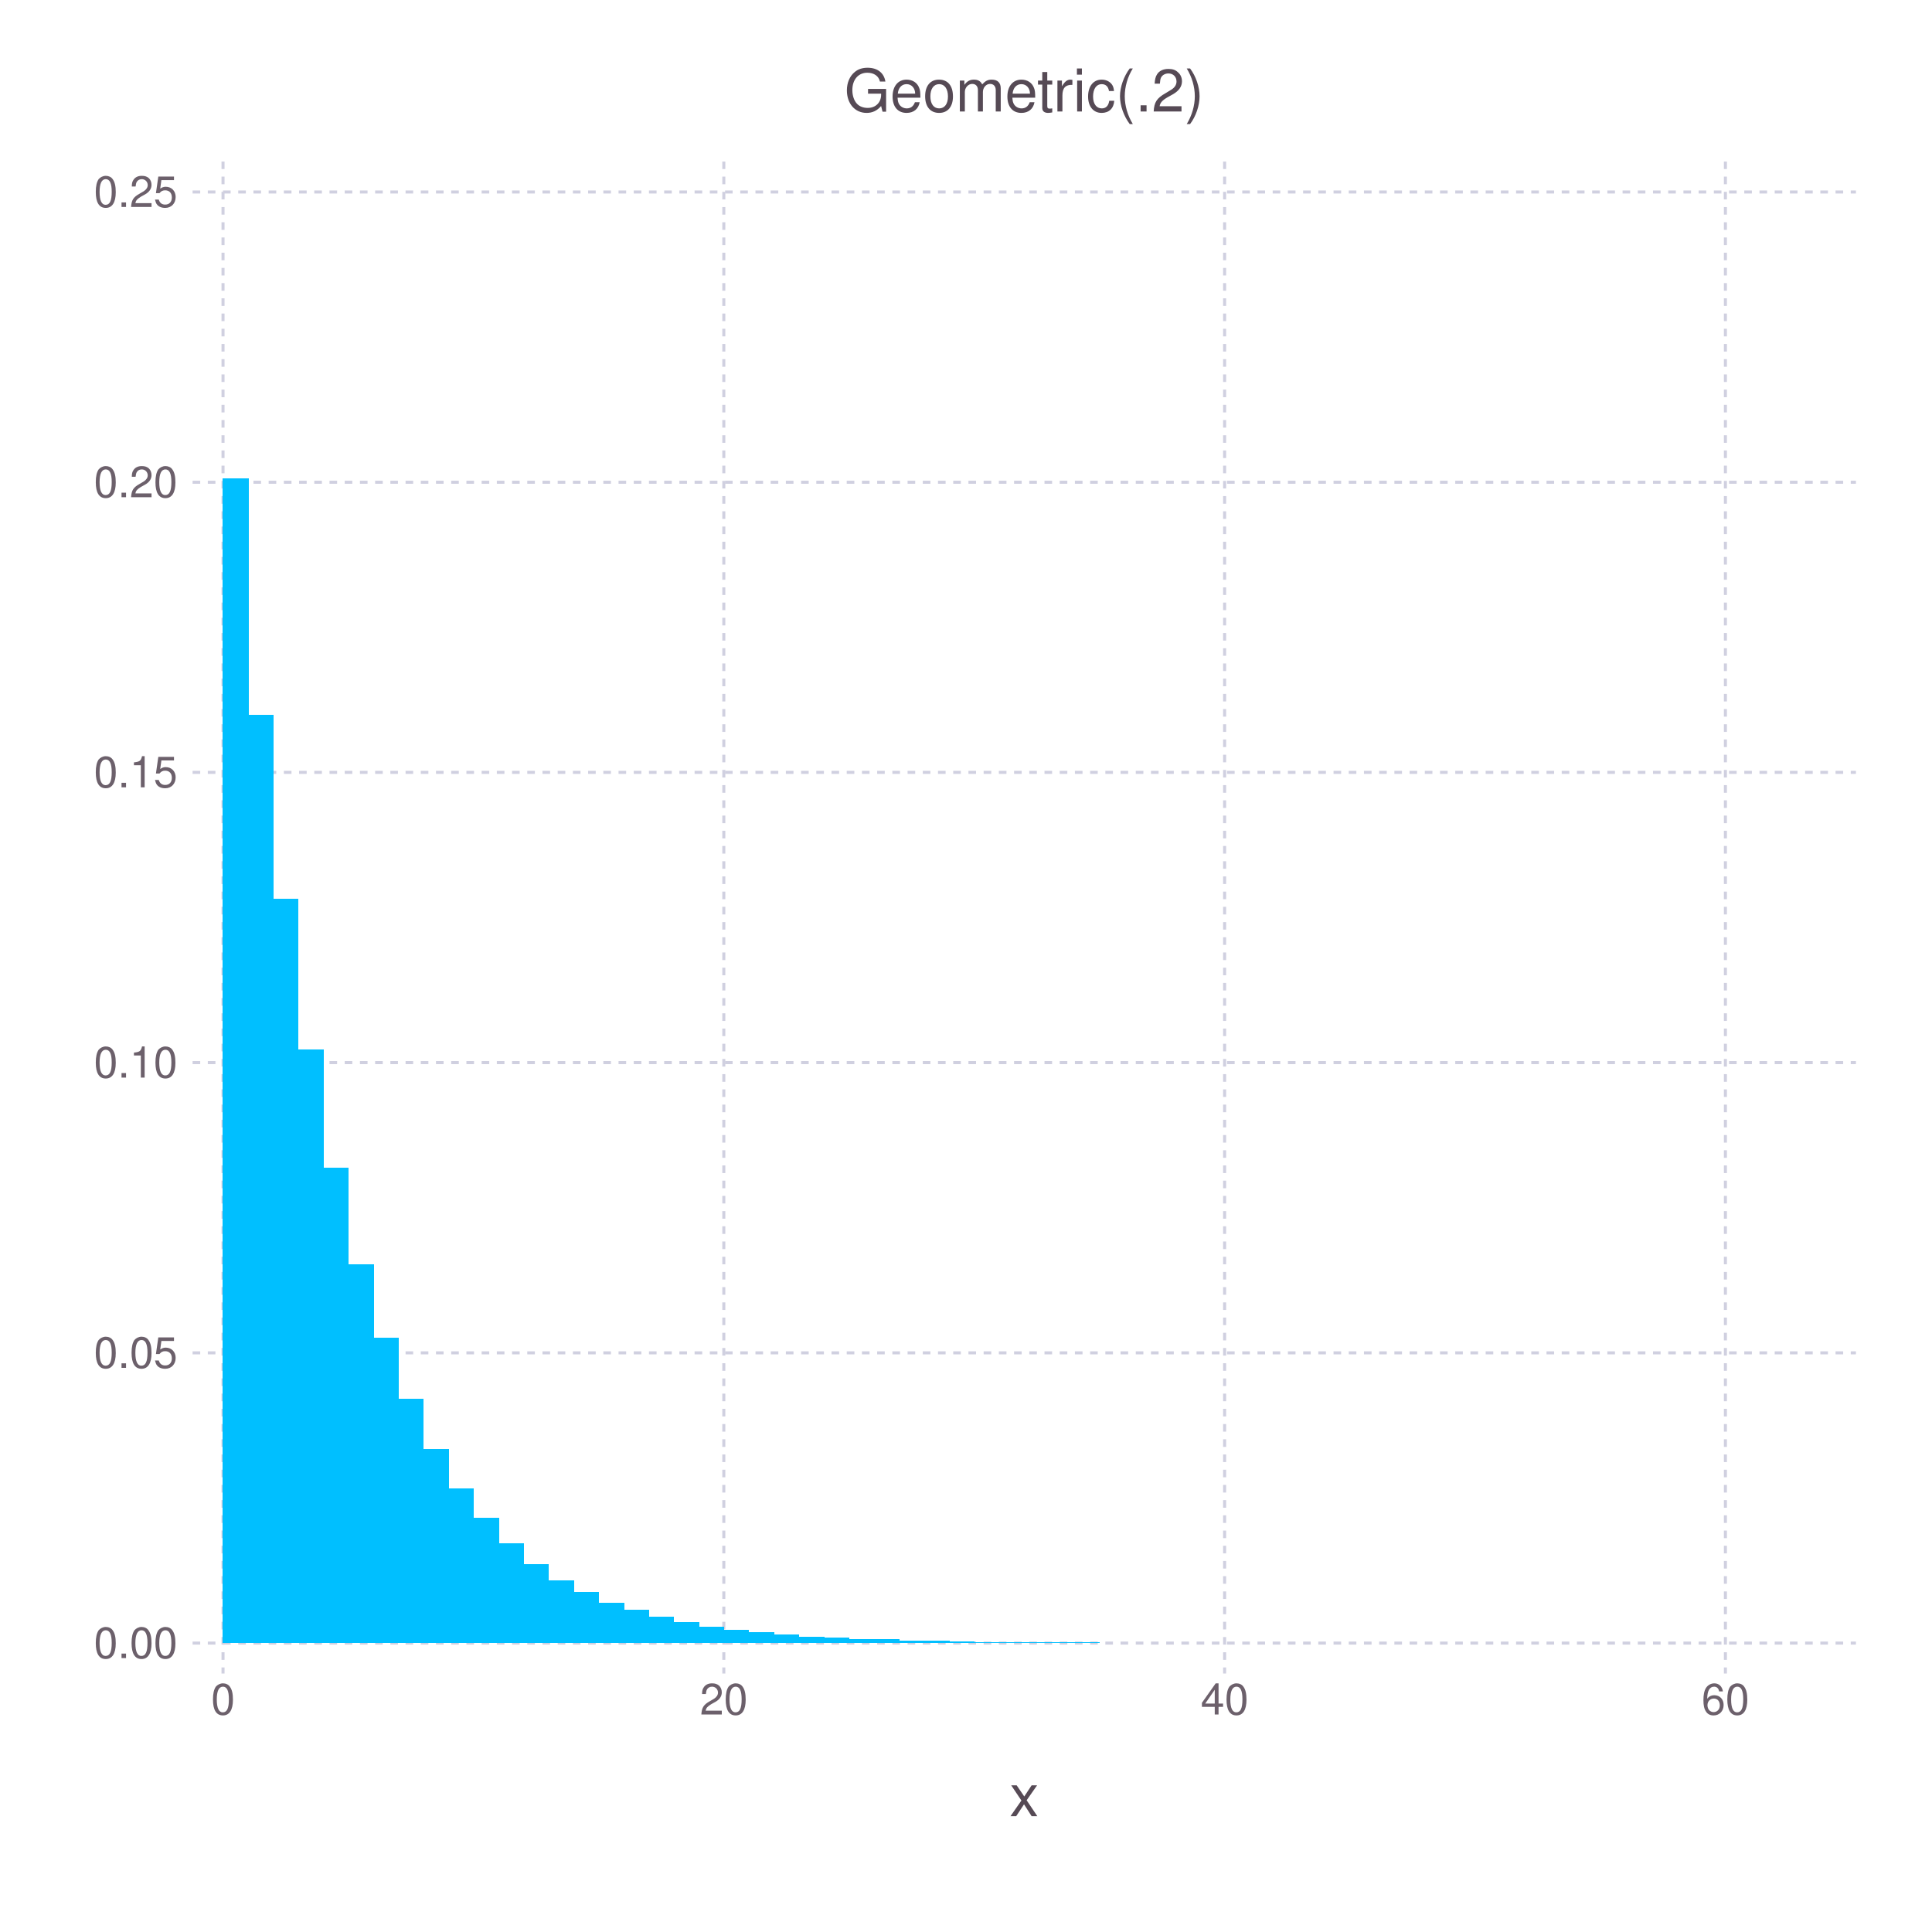
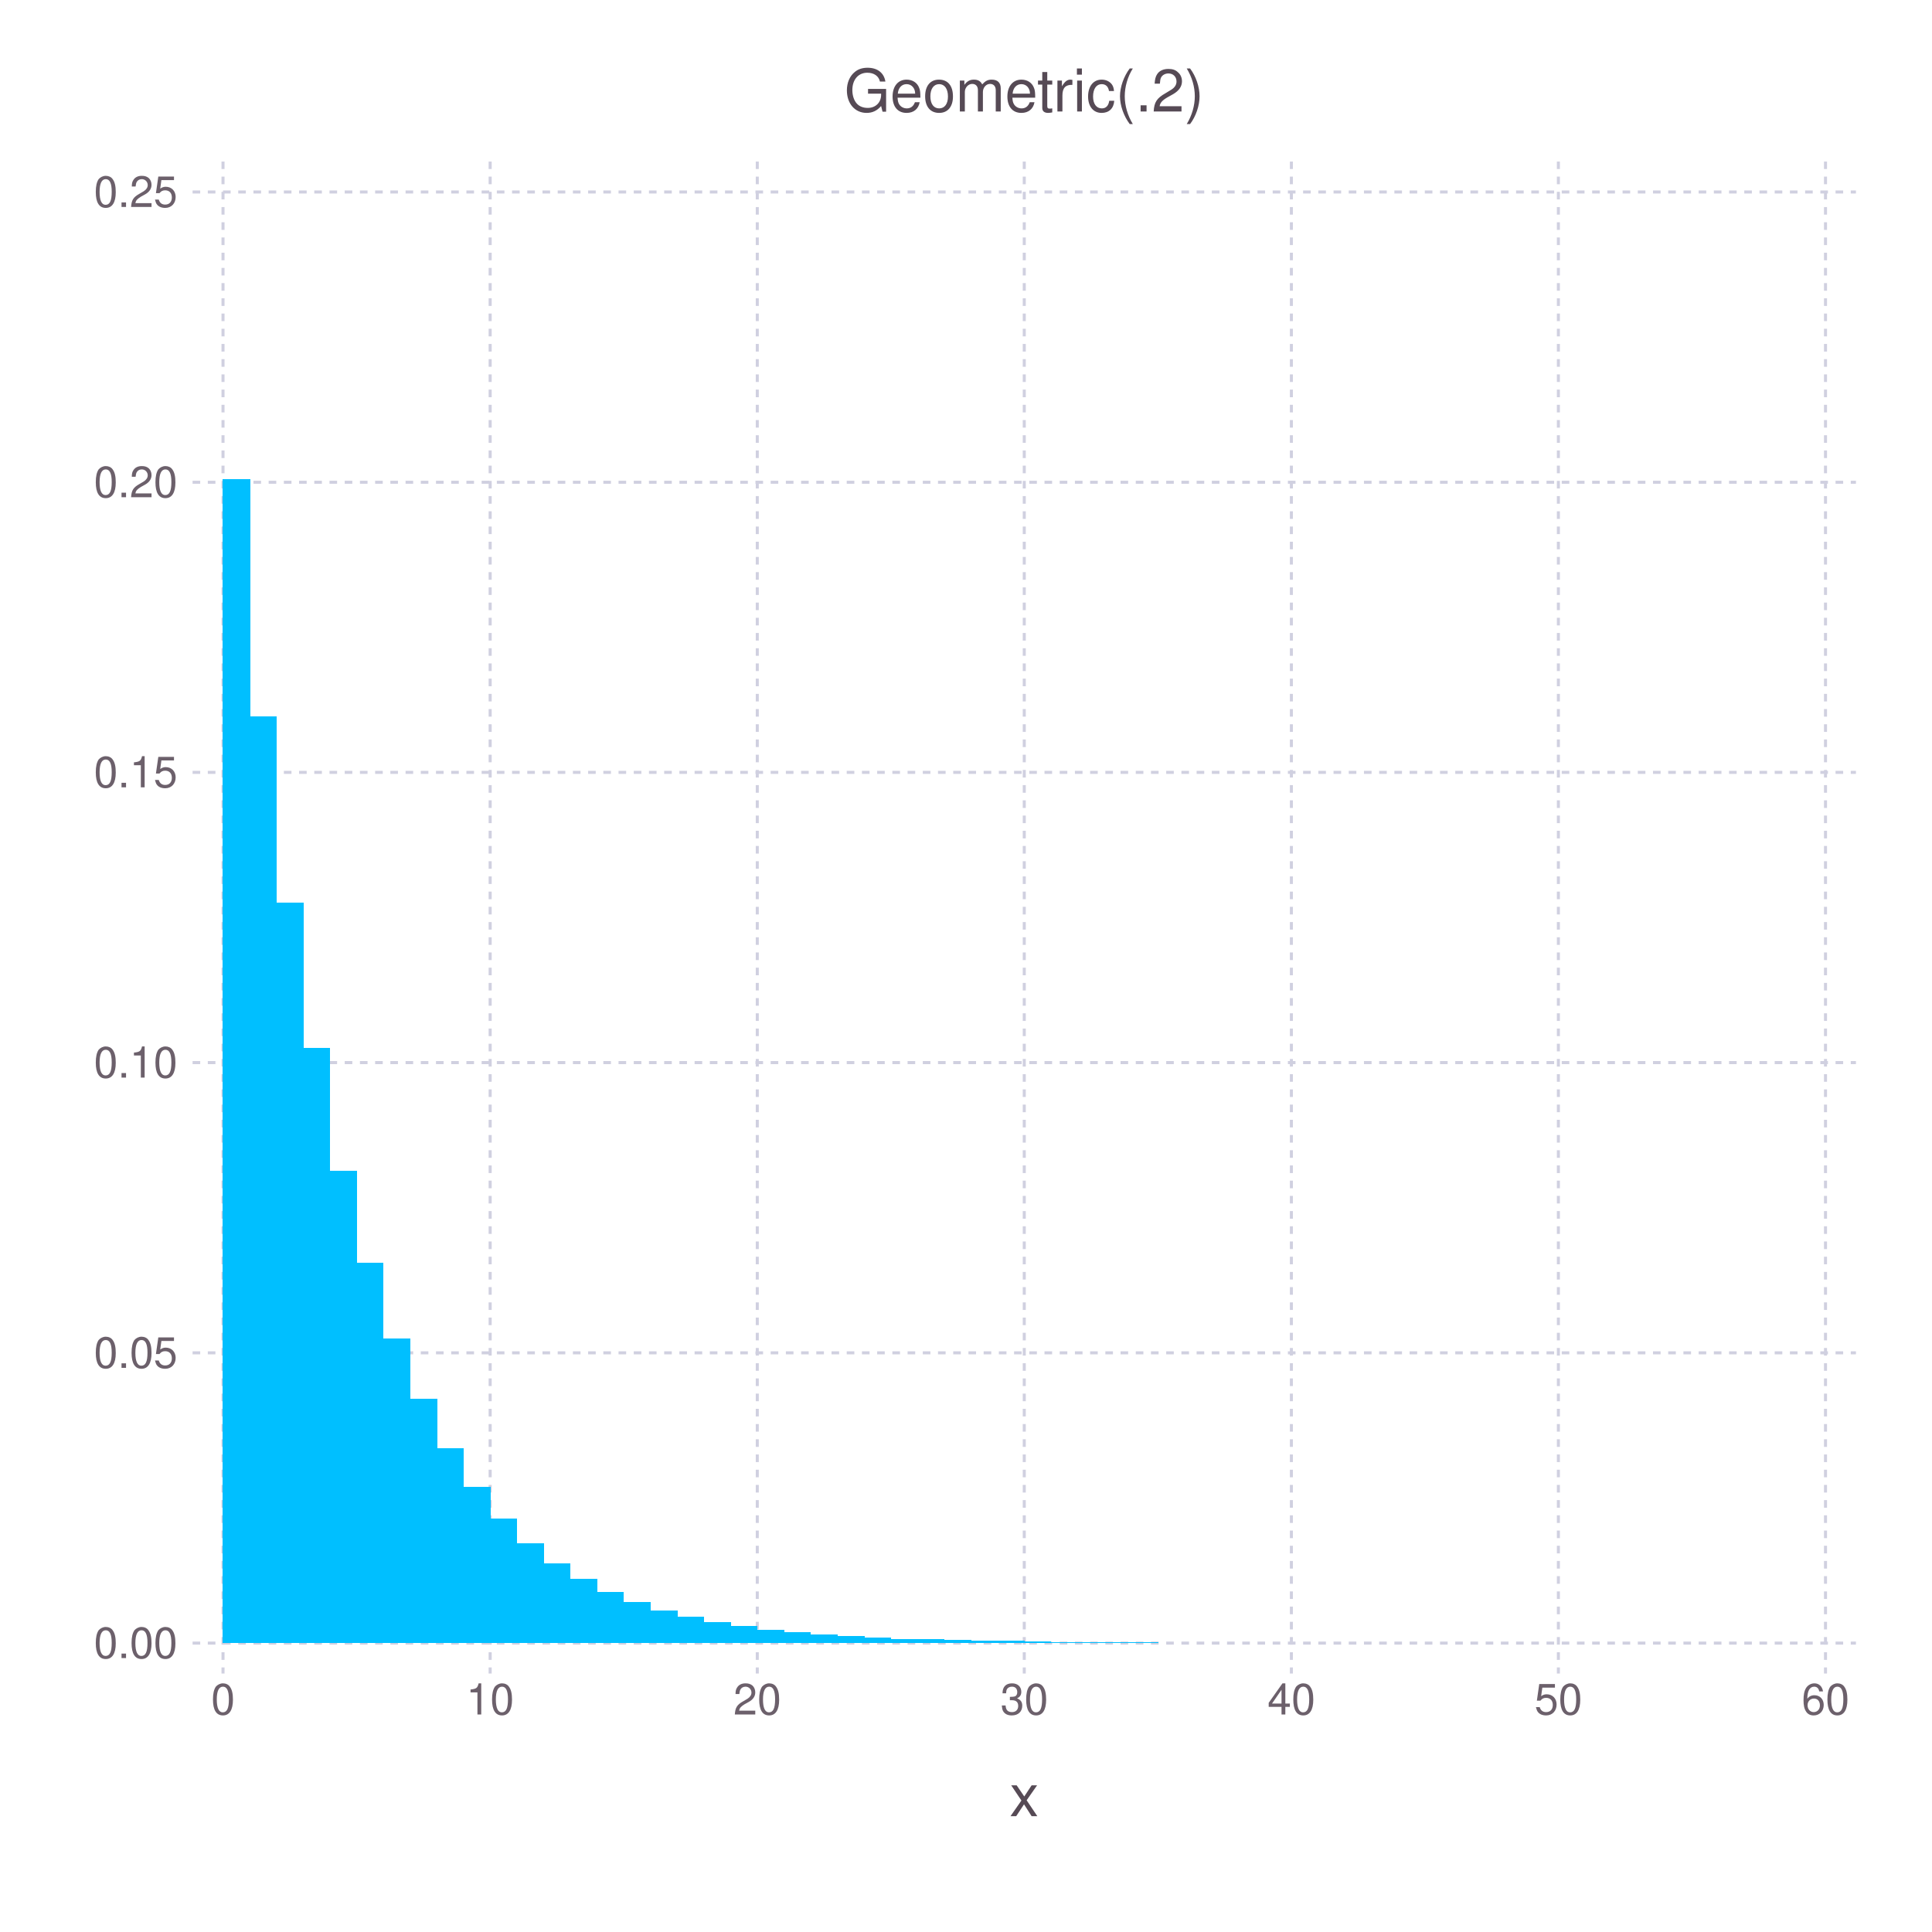
<svg xmlns="http://www.w3.org/2000/svg" version="1.2" width="127mm" height="127mm" viewBox="0 0 127 127" stroke="none" fill="#000000" stroke-width="0.3" font-size="3.88">
  <defs>
    <marker id="arrow" markerWidth="15" markerHeight="7" refX="5" refY="3.5" orient="auto" markerUnits="strokeWidth">
      <path d="M0,0 L15,3.5 L0,7 z" stroke="context-stroke" fill="context-stroke" />
    </marker>
  </defs>
-   <g class="plotroot xscalable yscalable" id="img-60184f4d-1">
-     <g font-size="3.88" font-family="'PT Sans','Helvetica Neue','Helvetica',sans-serif" fill="#564A55" stroke="#000000" stroke-opacity="0.000" id="img-60184f4d-2">
+   <g class="plotroot xscalable yscalable" id="img-efc0e061-1">
+     <g font-size="3.88" font-family="'PT Sans','Helvetica Neue','Helvetica',sans-serif" fill="#564A55" stroke="#000000" stroke-opacity="0.000" id="img-efc0e061-2">
      <g transform="translate(67.33,117.06)">
        <g class="primitive">
          <text text-anchor="middle" dy="0.6em">x</text>
        </g>
      </g>
    </g>
-     <g class="guide xlabels" font-size="2.82" font-family="'PT Sans Caption','Helvetica Neue','Helvetica',sans-serif" fill="#6C606B" id="img-60184f4d-3">
+     <g class="guide xlabels" font-size="2.82" font-family="'PT Sans Caption','Helvetica Neue','Helvetica',sans-serif" fill="#6C606B" id="img-efc0e061-3">
      <g transform="translate(14.66,111.01)">
        <g class="primitive">
          <text text-anchor="middle" dy="0.6em">0</text>
        </g>
      </g>
-       <g transform="translate(47.58,111.01)">
+       <g transform="translate(32.22,111.01)">
+         <g class="primitive">
+           <text text-anchor="middle" dy="0.6em">10</text>
+         </g>
+       </g>
+       <g transform="translate(49.78,111.01)">
        <g class="primitive">
          <text text-anchor="middle" dy="0.6em">20</text>
        </g>
      </g>
-       <g transform="translate(80.5,111.01)">
+       <g transform="translate(67.33,111.01)">
+         <g class="primitive">
+           <text text-anchor="middle" dy="0.6em">30</text>
+         </g>
+       </g>
+       <g transform="translate(84.89,111.01)">
        <g class="primitive">
          <text text-anchor="middle" dy="0.6em">40</text>
        </g>
      </g>
-       <g transform="translate(113.42,111.01)">
+       <g transform="translate(102.44,111.01)">
+         <g class="primitive">
+           <text text-anchor="middle" dy="0.6em">50</text>
+         </g>
+       </g>
+       <g transform="translate(120,111.01)">
        <g class="primitive">
          <text text-anchor="middle" dy="0.6em">60</text>
        </g>
      </g>
    </g>
-     <g clip-path="url(#img-60184f4d-4)">
-       <g id="img-60184f4d-5">
-         <g pointer-events="visible" stroke-width="0.3" fill="#000000" fill-opacity="0.000" stroke="#000000" stroke-opacity="0.000" class="guide background" id="img-60184f4d-6">
-           <g transform="translate(67.33,60.31)" id="img-60184f4d-7">
+     <g clip-path="url(#img-efc0e061-4)">
+       <g id="img-efc0e061-5">
+         <g pointer-events="visible" stroke-width="0.3" fill="#000000" fill-opacity="0.000" stroke="#000000" stroke-opacity="0.000" class="guide background" id="img-efc0e061-6">
+           <g transform="translate(67.33,60.31)" id="img-efc0e061-7">
            <path d="M-54.67,-49.7 L54.67,-49.7 54.67,49.7 -54.67,49.7  z" class="primitive" />
          </g>
        </g>
-         <g class="guide ygridlines xfixed" stroke-dasharray="0.5,0.5" stroke-width="0.2" stroke="#D0D0E0" id="img-60184f4d-8">
-           <g transform="translate(67.33,108.01)" id="img-60184f4d-9">
-             <path fill="none" d="M-54.67,0 L54.67,0 " class="primitive" />
-           </g>
-           <g transform="translate(67.33,88.93)" id="img-60184f4d-10">
-             <path fill="none" d="M-54.67,0 L54.67,0 " class="primitive" />
-           </g>
-           <g transform="translate(67.33,69.85)" id="img-60184f4d-11">
-             <path fill="none" d="M-54.67,0 L54.67,0 " class="primitive" />
-           </g>
-           <g transform="translate(67.33,50.77)" id="img-60184f4d-12">
-             <path fill="none" d="M-54.67,0 L54.67,0 " class="primitive" />
-           </g>
-           <g transform="translate(67.33,31.7)" id="img-60184f4d-13">
-             <path fill="none" d="M-54.67,0 L54.67,0 " class="primitive" />
-           </g>
-           <g transform="translate(67.33,12.62)" id="img-60184f4d-14">
-             <path fill="none" d="M-54.67,0 L54.67,0 " class="primitive" />
-           </g>
-         </g>
-         <g class="guide xgridlines yfixed" stroke-dasharray="0.5,0.5" stroke-width="0.2" stroke="#D0D0E0" id="img-60184f4d-15">
-           <g transform="translate(14.66,60.31)" id="img-60184f4d-16">
-             <path fill="none" d="M0,-49.7 L0,49.7 " class="primitive" />
-           </g>
-           <g transform="translate(47.58,60.31)" id="img-60184f4d-17">
-             <path fill="none" d="M0,-49.7 L0,49.7 " class="primitive" />
-           </g>
-           <g transform="translate(80.5,60.31)" id="img-60184f4d-18">
-             <path fill="none" d="M0,-49.7 L0,49.7 " class="primitive" />
-           </g>
-           <g transform="translate(113.42,60.31)" id="img-60184f4d-19">
-             <path fill="none" d="M0,-49.7 L0,49.7 " class="primitive" />
-           </g>
-         </g>
-         <g class="plotpanel" id="img-60184f4d-20">
-           <g shape-rendering="crispEdges" stroke-width="0.3" id="img-60184f4d-21">
-             <g class="geometry" fill-opacity="1" stroke="#000000" stroke-opacity="0.000" fill="#00BFFF" id="img-60184f4d-22">
-               <g transform="translate(15.49,69.74)" id="img-60184f4d-23">
-                 <path d="M-0.85,-38.27 L0.85,-38.27 0.85,38.27 -0.85,38.27  z" class="primitive" />
-               </g>
-               <g transform="translate(17.13,77.51)" id="img-60184f4d-24">
-                 <path d="M-0.85,-30.5 L0.85,-30.5 0.85,30.5 -0.85,30.5  z" class="primitive" />
-               </g>
-               <g transform="translate(18.78,83.55)" id="img-60184f4d-25">
-                 <path d="M-0.85,-24.46 L0.85,-24.46 0.85,24.46 -0.85,24.46  z" class="primitive" />
-               </g>
-               <g transform="translate(20.42,88.5)" id="img-60184f4d-26">
-                 <path d="M-0.85,-19.51 L0.85,-19.51 0.85,19.51 -0.85,19.51  z" class="primitive" />
-               </g>
-               <g transform="translate(22.07,92.39)" id="img-60184f4d-27">
-                 <path d="M-0.85,-15.62 L0.85,-15.62 0.85,15.62 -0.85,15.62  z" class="primitive" />
-               </g>
-               <g transform="translate(23.72,95.57)" id="img-60184f4d-28">
-                 <path d="M-0.85,-12.44 L0.85,-12.44 0.85,12.44 -0.85,12.44  z" class="primitive" />
-               </g>
-               <g transform="translate(25.36,97.98)" id="img-60184f4d-29">
-                 <path d="M-0.85,-10.03 L0.85,-10.03 0.85,10.03 -0.85,10.03  z" class="primitive" />
-               </g>
-               <g transform="translate(27.01,99.97)" id="img-60184f4d-30">
-                 <path d="M-0.85,-8.04 L0.85,-8.04 0.85,8.04 -0.85,8.04  z" class="primitive" />
-               </g>
-               <g transform="translate(28.65,101.62)" id="img-60184f4d-31">
-                 <path d="M-0.85,-6.39 L0.85,-6.39 0.85,6.39 -0.85,6.39  z" class="primitive" />
-               </g>
-               <g transform="translate(30.3,102.92)" id="img-60184f4d-32">
-                 <path d="M-0.85,-5.09 L0.85,-5.09 0.85,5.09 -0.85,5.09  z" class="primitive" />
-               </g>
-               <g transform="translate(31.95,103.89)" id="img-60184f4d-33">
-                 <path d="M-0.85,-4.13 L0.85,-4.13 0.85,4.13 -0.85,4.13  z" class="primitive" />
-               </g>
-               <g transform="translate(33.59,104.74)" id="img-60184f4d-34">
-                 <path d="M-0.85,-3.27 L0.85,-3.27 0.85,3.27 -0.85,3.27  z" class="primitive" />
-               </g>
-               <g transform="translate(35.24,105.41)" id="img-60184f4d-35">
-                 <path d="M-0.85,-2.6 L0.85,-2.6 0.85,2.6 -0.85,2.6  z" class="primitive" />
-               </g>
-               <g transform="translate(36.88,105.95)" id="img-60184f4d-36">
-                 <path d="M-0.85,-2.06 L0.85,-2.06 0.85,2.06 -0.85,2.06  z" class="primitive" />
-               </g>
-               <g transform="translate(38.53,106.34)" id="img-60184f4d-37">
-                 <path d="M-0.85,-1.67 L0.85,-1.67 0.85,1.67 -0.85,1.67  z" class="primitive" />
-               </g>
-               <g transform="translate(40.18,106.69)" id="img-60184f4d-38">
-                 <path d="M-0.85,-1.32 L0.85,-1.32 0.85,1.32 -0.85,1.32  z" class="primitive" />
-               </g>
-               <g transform="translate(41.82,106.92)" id="img-60184f4d-39">
-                 <path d="M-0.85,-1.09 L0.85,-1.09 0.85,1.09 -0.85,1.09  z" class="primitive" />
-               </g>
-               <g transform="translate(43.47,107.14)" id="img-60184f4d-40">
-                 <path d="M-0.85,-0.87 L0.85,-0.87 0.85,0.87 -0.85,0.87  z" class="primitive" />
-               </g>
-               <g transform="translate(45.11,107.33)" id="img-60184f4d-41">
-                 <path d="M-0.85,-0.68 L0.85,-0.68 0.85,0.68 -0.85,0.68  z" class="primitive" />
-               </g>
-               <g transform="translate(46.76,107.46)" id="img-60184f4d-42">
-                 <path d="M-0.85,-0.55 L0.85,-0.55 0.85,0.55 -0.85,0.55  z" class="primitive" />
-               </g>
-               <g transform="translate(48.4,107.57)" id="img-60184f4d-43">
-                 <path d="M-0.85,-0.44 L0.85,-0.44 0.85,0.44 -0.85,0.44  z" class="primitive" />
-               </g>
-               <g transform="translate(50.05,107.66)" id="img-60184f4d-44">
-                 <path d="M-0.85,-0.35 L0.85,-0.35 0.85,0.35 -0.85,0.35  z" class="primitive" />
-               </g>
-               <g transform="translate(51.7,107.72)" id="img-60184f4d-45">
-                 <path d="M-0.85,-0.29 L0.85,-0.29 0.85,0.29 -0.85,0.29  z" class="primitive" />
-               </g>
-               <g transform="translate(53.34,107.79)" id="img-60184f4d-46">
-                 <path d="M-0.85,-0.22 L0.85,-0.22 0.85,0.22 -0.85,0.22  z" class="primitive" />
-               </g>
-               <g transform="translate(54.99,107.84)" id="img-60184f4d-47">
-                 <path d="M-0.85,-0.17 L0.85,-0.17 0.85,0.17 -0.85,0.17  z" class="primitive" />
-               </g>
-               <g transform="translate(56.63,107.87)" id="img-60184f4d-48">
-                 <path d="M-0.85,-0.14 L0.85,-0.14 0.85,0.14 -0.85,0.14  z" class="primitive" />
-               </g>
-               <g transform="translate(58.28,107.89)" id="img-60184f4d-49">
-                 <path d="M-0.85,-0.12 L0.85,-0.12 0.85,0.12 -0.85,0.12  z" class="primitive" />
-               </g>
-               <g transform="translate(59.93,107.93)" id="img-60184f4d-50">
-                 <path d="M-0.85,-0.08 L0.85,-0.08 0.85,0.08 -0.85,0.08  z" class="primitive" />
-               </g>
-               <g transform="translate(61.57,107.94)" id="img-60184f4d-51">
-                 <path d="M-0.85,-0.07 L0.85,-0.07 0.85,0.07 -0.85,0.07  z" class="primitive" />
-               </g>
-               <g transform="translate(63.22,107.95)" id="img-60184f4d-52">
-                 <path d="M-0.85,-0.06 L0.85,-0.06 0.85,0.06 -0.85,0.06  z" class="primitive" />
-               </g>
-               <g transform="translate(64.86,107.97)" id="img-60184f4d-53">
-                 <path d="M-0.85,-0.04 L0.85,-0.04 0.85,0.04 -0.85,0.04  z" class="primitive" />
-               </g>
-               <g transform="translate(66.51,107.97)" id="img-60184f4d-54">
-                 <path d="M-0.85,-0.04 L0.85,-0.04 0.85,0.04 -0.85,0.04  z" class="primitive" />
-               </g>
-               <g transform="translate(68.15,107.98)" id="img-60184f4d-55">
-                 <path d="M-0.85,-0.03 L0.85,-0.03 0.85,0.03 -0.85,0.03  z" class="primitive" />
-               </g>
-               <g transform="translate(69.8,107.99)" id="img-60184f4d-56">
-                 <path d="M-0.85,-0.02 L0.85,-0.02 0.85,0.02 -0.85,0.02  z" class="primitive" />
-               </g>
-               <g transform="translate(71.45,107.99)" id="img-60184f4d-57">
-                 <path d="M-0.85,-0.02 L0.85,-0.02 0.85,0.02 -0.85,0.02  z" class="primitive" />
-               </g>
-               <g transform="translate(73.09,108)" id="img-60184f4d-58">
-                 <path d="M-0.85,-0.01 L0.85,-0.01 0.85,0.01 -0.85,0.01  z" class="primitive" />
-               </g>
-               <g transform="translate(74.74,108)" id="img-60184f4d-59">
-                 <path d="M-0.85,-0.01 L0.85,-0.01 0.85,0.01 -0.85,0.01  z" class="primitive" />
-               </g>
-               <g transform="translate(76.38,108)" id="img-60184f4d-60">
-                 <path d="M-0.85,-0.01 L0.85,-0.01 0.85,0.01 -0.85,0.01  z" class="primitive" />
-               </g>
-               <g transform="translate(78.03,108)" id="img-60184f4d-61">
-                 <path d="M-0.85,-0.01 L0.85,-0.01 0.85,0.01 -0.85,0.01  z" class="primitive" />
-               </g>
-               <g transform="translate(79.68,108)" id="img-60184f4d-62">
-                 <path d="M-0.85,-0.01 L0.85,-0.01 0.85,0.01 -0.85,0.01  z" class="primitive" />
-               </g>
-               <g transform="translate(81.32,108)" id="img-60184f4d-63">
-                 <path d="M-0.85,-0.01 L0.85,-0.01 0.85,0.01 -0.85,0.01  z" class="primitive" />
-               </g>
-               <g transform="translate(82.97,108.01)" id="img-60184f4d-64">
-                 <path d="M-0.85,-0 L0.85,-0 0.85,0 -0.85,0  z" class="primitive" />
-               </g>
-               <g transform="translate(84.61,108.01)" id="img-60184f4d-65">
-                 <path d="M-0.85,-0 L0.85,-0 0.85,0 -0.85,0  z" class="primitive" />
-               </g>
-               <g transform="translate(86.26,108.01)" id="img-60184f4d-66">
-                 <path d="M-0.85,-0 L0.85,-0 0.85,0 -0.85,0  z" class="primitive" />
-               </g>
-               <g transform="translate(87.91,108.01)" id="img-60184f4d-67">
-                 <path d="M-0.85,-0 L0.85,-0 0.85,0 -0.85,0  z" class="primitive" />
-               </g>
-               <g transform="translate(89.55,108.01)" id="img-60184f4d-68">
-                 <path d="M-0.85,-0 L0.85,-0 0.85,0 -0.85,0  z" class="primitive" />
-               </g>
-               <g transform="translate(91.2,108.01)" id="img-60184f4d-69">
-                 <path d="M-0.85,-0 L0.85,-0 0.85,0 -0.85,0  z" class="primitive" />
-               </g>
-               <g transform="translate(92.84,108.01)" id="img-60184f4d-70">
-                 <path d="M-0.85,-0 L0.85,-0 0.85,0 -0.85,0  z" class="primitive" />
-               </g>
-               <g transform="translate(94.49,108.01)" id="img-60184f4d-71">
-                 <path d="M-0.85,-0 L0.85,-0 0.85,0 -0.85,0  z" class="primitive" />
-               </g>
-               <g transform="translate(96.13,108.02)" id="img-60184f4d-72">
-                 <path d="M-0.85,-0 L0.85,-0 0.85,0 -0.85,0  z" class="primitive" />
-               </g>
-               <g transform="translate(97.78,108.01)" id="img-60184f4d-73">
-                 <path d="M-0.85,-0 L0.85,-0 0.85,0 -0.85,0  z" class="primitive" />
-               </g>
-               <g transform="translate(99.43,108.01)" id="img-60184f4d-74">
-                 <path d="M-0.85,-0 L0.85,-0 0.85,0 -0.85,0  z" class="primitive" />
-               </g>
-               <g transform="translate(101.07,108.01)" id="img-60184f4d-75">
-                 <path d="M-0.85,-0 L0.85,-0 0.85,0 -0.85,0  z" class="primitive" />
-               </g>
-               <g transform="translate(102.72,108.02)" id="img-60184f4d-76">
-                 <path d="M-0.85,-0 L0.85,-0 0.85,0 -0.85,0  z" class="primitive" />
-               </g>
-               <g transform="translate(104.36,108.01)" id="img-60184f4d-77">
-                 <path d="M-0.85,-0 L0.85,-0 0.85,0 -0.85,0  z" class="primitive" />
-               </g>
-               <g transform="translate(106.01,108.02)" id="img-60184f4d-78">
-                 <path d="M-0.85,-0 L0.85,-0 0.85,0 -0.85,0  z" class="primitive" />
-               </g>
-               <g transform="translate(107.66,108.02)" id="img-60184f4d-79">
-                 <path d="M-0.85,-0 L0.85,-0 0.85,0 -0.85,0  z" class="primitive" />
-               </g>
-               <g transform="translate(109.3,108.02)" id="img-60184f4d-80">
-                 <path d="M-0.85,-0 L0.85,-0 0.85,0 -0.85,0  z" class="primitive" />
-               </g>
-               <g transform="translate(110.95,108.02)" id="img-60184f4d-81">
-                 <path d="M-0.85,-0 L0.85,-0 0.85,0 -0.85,0  z" class="primitive" />
-               </g>
-               <g transform="translate(112.59,108.02)" id="img-60184f4d-82">
-                 <path d="M-0.85,-0 L0.85,-0 0.85,0 -0.85,0  z" class="primitive" />
-               </g>
-               <g transform="translate(114.24,108.02)" id="img-60184f4d-83">
-                 <path d="M-0.85,-0 L0.85,-0 0.85,0 -0.85,0  z" class="primitive" />
-               </g>
-               <g transform="translate(115.89,108.02)" id="img-60184f4d-84">
-                 <path d="M-0.85,-0 L0.85,-0 0.85,0 -0.85,0  z" class="primitive" />
-               </g>
-               <g transform="translate(117.53,108.02)" id="img-60184f4d-85">
-                 <path d="M-0.85,-0 L0.85,-0 0.85,0 -0.85,0  z" class="primitive" />
-               </g>
-               <g transform="translate(119.18,108.02)" id="img-60184f4d-86">
-                 <path d="M-0.85,-0 L0.85,-0 0.85,0 -0.85,0  z" class="primitive" />
+         <g class="guide ygridlines xfixed" stroke-dasharray="0.5,0.5" stroke-width="0.2" stroke="#D0D0E0" id="img-efc0e061-8">
+           <g transform="translate(67.33,108.01)" id="img-efc0e061-9">
+             <path fill="none" d="M-54.67,0 L54.67,0 " class="primitive" />
+           </g>
+           <g transform="translate(67.33,88.93)" id="img-efc0e061-10">
+             <path fill="none" d="M-54.67,0 L54.67,0 " class="primitive" />
+           </g>
+           <g transform="translate(67.33,69.85)" id="img-efc0e061-11">
+             <path fill="none" d="M-54.67,0 L54.67,0 " class="primitive" />
+           </g>
+           <g transform="translate(67.33,50.77)" id="img-efc0e061-12">
+             <path fill="none" d="M-54.67,0 L54.67,0 " class="primitive" />
+           </g>
+           <g transform="translate(67.33,31.7)" id="img-efc0e061-13">
+             <path fill="none" d="M-54.67,0 L54.67,0 " class="primitive" />
+           </g>
+           <g transform="translate(67.33,12.62)" id="img-efc0e061-14">
+             <path fill="none" d="M-54.67,0 L54.67,0 " class="primitive" />
+           </g>
+         </g>
+         <g class="guide xgridlines yfixed" stroke-dasharray="0.5,0.5" stroke-width="0.2" stroke="#D0D0E0" id="img-efc0e061-15">
+           <g transform="translate(14.66,60.31)" id="img-efc0e061-16">
+             <path fill="none" d="M0,-49.7 L0,49.7 " class="primitive" />
+           </g>
+           <g transform="translate(32.22,60.31)" id="img-efc0e061-17">
+             <path fill="none" d="M0,-49.7 L0,49.7 " class="primitive" />
+           </g>
+           <g transform="translate(49.78,60.31)" id="img-efc0e061-18">
+             <path fill="none" d="M0,-49.7 L0,49.7 " class="primitive" />
+           </g>
+           <g transform="translate(67.33,60.31)" id="img-efc0e061-19">
+             <path fill="none" d="M0,-49.7 L0,49.7 " class="primitive" />
+           </g>
+           <g transform="translate(84.89,60.31)" id="img-efc0e061-20">
+             <path fill="none" d="M0,-49.7 L0,49.7 " class="primitive" />
+           </g>
+           <g transform="translate(102.44,60.31)" id="img-efc0e061-21">
+             <path fill="none" d="M0,-49.7 L0,49.7 " class="primitive" />
+           </g>
+           <g transform="translate(120,60.31)" id="img-efc0e061-22">
+             <path fill="none" d="M0,-49.7 L0,49.7 " class="primitive" />
+           </g>
+         </g>
+         <g class="plotpanel" id="img-efc0e061-23">
+           <g shape-rendering="crispEdges" stroke-width="0.3" id="img-efc0e061-24">
+             <g class="geometry" fill-opacity="1" stroke="#000000" stroke-opacity="0.000" fill="#00BFFF" id="img-efc0e061-25">
+               <g transform="translate(15.54,69.76)" id="img-efc0e061-26">
+                 <path d="M-0.9,-38.25 L0.9,-38.25 0.9,38.25 -0.9,38.25  z" class="primitive" />
+               </g>
+               <g transform="translate(17.3,77.54)" id="img-efc0e061-27">
+                 <path d="M-0.9,-30.47 L0.9,-30.47 0.9,30.47 -0.9,30.47  z" class="primitive" />
+               </g>
+               <g transform="translate(19.05,83.67)" id="img-efc0e061-28">
+                 <path d="M-0.9,-24.34 L0.9,-24.34 0.9,24.34 -0.9,24.34  z" class="primitive" />
+               </g>
+               <g transform="translate(20.81,88.46)" id="img-efc0e061-29">
+                 <path d="M-0.9,-19.55 L0.9,-19.55 0.9,19.55 -0.9,19.55  z" class="primitive" />
+               </g>
+               <g transform="translate(22.56,92.48)" id="img-efc0e061-30">
+                 <path d="M-0.9,-15.53 L0.9,-15.53 0.9,15.53 -0.9,15.53  z" class="primitive" />
+               </g>
+               <g transform="translate(24.32,95.52)" id="img-efc0e061-31">
+                 <path d="M-0.9,-12.5 L0.9,-12.5 0.9,12.5 -0.9,12.5  z" class="primitive" />
+               </g>
+               <g transform="translate(26.08,98)" id="img-efc0e061-32">
+                 <path d="M-0.9,-10.01 L0.9,-10.01 0.9,10.01 -0.9,10.01  z" class="primitive" />
+               </g>
+               <g transform="translate(27.83,99.99)" id="img-efc0e061-33">
+                 <path d="M-0.9,-8.02 L0.9,-8.02 0.9,8.02 -0.9,8.02  z" class="primitive" />
+               </g>
+               <g transform="translate(29.59,101.6)" id="img-efc0e061-34">
+                 <path d="M-0.9,-6.41 L0.9,-6.41 0.9,6.41 -0.9,6.41  z" class="primitive" />
+               </g>
+               <g transform="translate(31.34,102.88)" id="img-efc0e061-35">
+                 <path d="M-0.9,-5.13 L0.9,-5.13 0.9,5.13 -0.9,5.13  z" class="primitive" />
+               </g>
+               <g transform="translate(33.1,103.91)" id="img-efc0e061-36">
+                 <path d="M-0.9,-4.1 L0.9,-4.1 0.9,4.1 -0.9,4.1  z" class="primitive" />
+               </g>
+               <g transform="translate(34.85,104.72)" id="img-efc0e061-37">
+                 <path d="M-0.9,-3.29 L0.9,-3.29 0.9,3.29 -0.9,3.29  z" class="primitive" />
+               </g>
+               <g transform="translate(36.61,105.39)" id="img-efc0e061-38">
+                 <path d="M-0.9,-2.62 L0.9,-2.62 0.9,2.62 -0.9,2.62  z" class="primitive" />
+               </g>
+               <g transform="translate(38.36,105.89)" id="img-efc0e061-39">
+                 <path d="M-0.9,-2.12 L0.9,-2.12 0.9,2.12 -0.9,2.12  z" class="primitive" />
+               </g>
+               <g transform="translate(40.12,106.33)" id="img-efc0e061-40">
+                 <path d="M-0.9,-1.68 L0.9,-1.68 0.9,1.68 -0.9,1.68  z" class="primitive" />
+               </g>
+               <g transform="translate(41.88,106.65)" id="img-efc0e061-41">
+                 <path d="M-0.9,-1.36 L0.9,-1.36 0.9,1.36 -0.9,1.36  z" class="primitive" />
+               </g>
+               <g transform="translate(43.63,106.94)" id="img-efc0e061-42">
+                 <path d="M-0.9,-1.07 L0.9,-1.07 0.9,1.07 -0.9,1.07  z" class="primitive" />
+               </g>
+               <g transform="translate(45.39,107.14)" id="img-efc0e061-43">
+                 <path d="M-0.9,-0.87 L0.9,-0.87 0.9,0.87 -0.9,0.87  z" class="primitive" />
+               </g>
+               <g transform="translate(47.14,107.31)" id="img-efc0e061-44">
+                 <path d="M-0.9,-0.7 L0.9,-0.7 0.9,0.7 -0.9,0.7  z" class="primitive" />
+               </g>
+               <g transform="translate(48.9,107.45)" id="img-efc0e061-45">
+                 <path d="M-0.9,-0.57 L0.9,-0.57 0.9,0.57 -0.9,0.57  z" class="primitive" />
+               </g>
+               <g transform="translate(50.65,107.57)" id="img-efc0e061-46">
+                 <path d="M-0.9,-0.44 L0.9,-0.44 0.9,0.44 -0.9,0.44  z" class="primitive" />
+               </g>
+               <g transform="translate(52.41,107.66)" id="img-efc0e061-47">
+                 <path d="M-0.9,-0.35 L0.9,-0.35 0.9,0.35 -0.9,0.35  z" class="primitive" />
+               </g>
+               <g transform="translate(54.17,107.73)" id="img-efc0e061-48">
+                 <path d="M-0.9,-0.28 L0.9,-0.28 0.9,0.28 -0.9,0.28  z" class="primitive" />
+               </g>
+               <g transform="translate(55.92,107.79)" id="img-efc0e061-49">
+                 <path d="M-0.9,-0.23 L0.9,-0.23 0.9,0.23 -0.9,0.23  z" class="primitive" />
+               </g>
+               <g transform="translate(57.68,107.84)" id="img-efc0e061-50">
+                 <path d="M-0.9,-0.17 L0.9,-0.17 0.9,0.17 -0.9,0.17  z" class="primitive" />
+               </g>
+               <g transform="translate(59.43,107.87)" id="img-efc0e061-51">
+                 <path d="M-0.9,-0.14 L0.9,-0.14 0.9,0.14 -0.9,0.14  z" class="primitive" />
+               </g>
+               <g transform="translate(61.19,107.89)" id="img-efc0e061-52">
+                 <path d="M-0.9,-0.13 L0.9,-0.13 0.9,0.13 -0.9,0.13  z" class="primitive" />
+               </g>
+               <g transform="translate(62.94,107.91)" id="img-efc0e061-53">
+                 <path d="M-0.9,-0.1 L0.9,-0.1 0.9,0.1 -0.9,0.1  z" class="primitive" />
+               </g>
+               <g transform="translate(64.7,107.94)" id="img-efc0e061-54">
+                 <path d="M-0.9,-0.07 L0.9,-0.07 0.9,0.07 -0.9,0.07  z" class="primitive" />
+               </g>
+               <g transform="translate(66.45,107.94)" id="img-efc0e061-55">
+                 <path d="M-0.9,-0.07 L0.9,-0.07 0.9,0.07 -0.9,0.07  z" class="primitive" />
+               </g>
+               <g transform="translate(68.21,107.96)" id="img-efc0e061-56">
+                 <path d="M-0.9,-0.05 L0.9,-0.05 0.9,0.05 -0.9,0.05  z" class="primitive" />
+               </g>
+               <g transform="translate(69.97,107.97)" id="img-efc0e061-57">
+                 <path d="M-0.9,-0.04 L0.9,-0.04 0.9,0.04 -0.9,0.04  z" class="primitive" />
+               </g>
+               <g transform="translate(71.72,107.98)" id="img-efc0e061-58">
+                 <path d="M-0.9,-0.03 L0.9,-0.03 0.9,0.03 -0.9,0.03  z" class="primitive" />
+               </g>
+               <g transform="translate(73.48,107.98)" id="img-efc0e061-59">
+                 <path d="M-0.9,-0.03 L0.9,-0.03 0.9,0.03 -0.9,0.03  z" class="primitive" />
+               </g>
+               <g transform="translate(75.23,107.99)" id="img-efc0e061-60">
+                 <path d="M-0.9,-0.02 L0.9,-0.02 0.9,0.02 -0.9,0.02  z" class="primitive" />
+               </g>
+               <g transform="translate(76.99,108)" id="img-efc0e061-61">
+                 <path d="M-0.9,-0.02 L0.9,-0.02 0.9,0.02 -0.9,0.02  z" class="primitive" />
+               </g>
+               <g transform="translate(78.74,108)" id="img-efc0e061-62">
+                 <path d="M-0.9,-0.01 L0.9,-0.01 0.9,0.01 -0.9,0.01  z" class="primitive" />
+               </g>
+               <g transform="translate(80.5,108)" id="img-efc0e061-63">
+                 <path d="M-0.9,-0.01 L0.9,-0.01 0.9,0.01 -0.9,0.01  z" class="primitive" />
+               </g>
+               <g transform="translate(82.25,108)" id="img-efc0e061-64">
+                 <path d="M-0.9,-0.01 L0.9,-0.01 0.9,0.01 -0.9,0.01  z" class="primitive" />
+               </g>
+               <g transform="translate(84.01,108)" id="img-efc0e061-65">
+                 <path d="M-0.9,-0.01 L0.9,-0.01 0.9,0.01 -0.9,0.01  z" class="primitive" />
+               </g>
+               <g transform="translate(85.77,108.01)" id="img-efc0e061-66">
+                 <path d="M-0.9,-0.01 L0.9,-0.01 0.9,0.01 -0.9,0.01  z" class="primitive" />
+               </g>
+               <g transform="translate(87.52,108.01)" id="img-efc0e061-67">
+                 <path d="M-0.9,-0 L0.9,-0 0.9,0 -0.9,0  z" class="primitive" />
+               </g>
+               <g transform="translate(89.28,108.01)" id="img-efc0e061-68">
+                 <path d="M-0.9,-0 L0.9,-0 0.9,0 -0.9,0  z" class="primitive" />
+               </g>
+               <g transform="translate(91.03,108.01)" id="img-efc0e061-69">
+                 <path d="M-0.9,-0 L0.9,-0 0.9,0 -0.9,0  z" class="primitive" />
+               </g>
+               <g transform="translate(92.79,108.01)" id="img-efc0e061-70">
+                 <path d="M-0.9,-0 L0.9,-0 0.9,0 -0.9,0  z" class="primitive" />
+               </g>
+               <g transform="translate(94.54,108.01)" id="img-efc0e061-71">
+                 <path d="M-0.9,-0 L0.9,-0 0.9,0 -0.9,0  z" class="primitive" />
+               </g>
+               <g transform="translate(96.3,108.01)" id="img-efc0e061-72">
+                 <path d="M-0.9,-0 L0.9,-0 0.9,0 -0.9,0  z" class="primitive" />
+               </g>
+               <g transform="translate(98.06,108.02)" id="img-efc0e061-73">
+                 <path d="M-0.9,-0 L0.9,-0 0.9,0 -0.9,0  z" class="primitive" />
+               </g>
+               <g transform="translate(99.81,108.01)" id="img-efc0e061-74">
+                 <path d="M-0.9,-0 L0.9,-0 0.9,0 -0.9,0  z" class="primitive" />
+               </g>
+               <g transform="translate(101.57,108.01)" id="img-efc0e061-75">
+                 <path d="M-0.9,-0 L0.9,-0 0.9,0 -0.9,0  z" class="primitive" />
+               </g>
+               <g transform="translate(103.32,108.01)" id="img-efc0e061-76">
+                 <path d="M-0.9,-0 L0.9,-0 0.9,0 -0.9,0  z" class="primitive" />
+               </g>
+               <g transform="translate(105.08,108.01)" id="img-efc0e061-77">
+                 <path d="M-0.9,-0 L0.9,-0 0.9,0 -0.9,0  z" class="primitive" />
+               </g>
+               <g transform="translate(106.83,108.02)" id="img-efc0e061-78">
+                 <path d="M-0.9,-0 L0.9,-0 0.9,0 -0.9,0  z" class="primitive" />
+               </g>
+               <g transform="translate(108.59,108.02)" id="img-efc0e061-79">
+                 <path d="M-0.9,-0 L0.9,-0 0.9,0 -0.9,0  z" class="primitive" />
+               </g>
+               <g transform="translate(110.34,108.02)" id="img-efc0e061-80">
+                 <path d="M-0.9,-0 L0.9,-0 0.9,0 -0.9,0  z" class="primitive" />
+               </g>
+               <g transform="translate(112.1,108.01)" id="img-efc0e061-81">
+                 <path d="M-0.9,-0 L0.9,-0 0.9,0 -0.9,0  z" class="primitive" />
+               </g>
+               <g transform="translate(113.86,108.01)" id="img-efc0e061-82">
+                 <path d="M-0.9,-0 L0.9,-0 0.9,0 -0.9,0  z" class="primitive" />
+               </g>
+               <g transform="translate(115.61,108.02)" id="img-efc0e061-83">
+                 <path d="M-0.9,-0 L0.9,-0 0.9,0 -0.9,0  z" class="primitive" />
+               </g>
+               <g transform="translate(117.37,108.02)" id="img-efc0e061-84">
+                 <path d="M-0.9,-0 L0.9,-0 0.9,0 -0.9,0  z" class="primitive" />
+               </g>
+               <g transform="translate(119.12,108.01)" id="img-efc0e061-85">
+                 <path d="M-0.9,-0 L0.9,-0 0.9,0 -0.9,0  z" class="primitive" />
              </g>
            </g>
          </g>
        </g>
      </g>
    </g>
-     <g class="guide ylabels" font-size="2.82" font-family="'PT Sans Caption','Helvetica Neue','Helvetica',sans-serif" fill="#6C606B" id="img-60184f4d-87">
-       <g transform="translate(11.66,108.01)" id="img-60184f4d-88">
+     <g class="guide ylabels" font-size="2.82" font-family="'PT Sans Caption','Helvetica Neue','Helvetica',sans-serif" fill="#6C606B" id="img-efc0e061-86">
+       <g transform="translate(11.66,108.01)" id="img-efc0e061-87">
        <g class="primitive">
          <text text-anchor="end" dy="0.35em">0.00</text>
        </g>
      </g>
-       <g transform="translate(11.66,88.93)" id="img-60184f4d-89">
+       <g transform="translate(11.66,88.93)" id="img-efc0e061-88">
        <g class="primitive">
          <text text-anchor="end" dy="0.35em">0.05</text>
        </g>
      </g>
-       <g transform="translate(11.66,69.85)" id="img-60184f4d-90">
+       <g transform="translate(11.66,69.85)" id="img-efc0e061-89">
        <g class="primitive">
          <text text-anchor="end" dy="0.35em">0.10</text>
        </g>
      </g>
-       <g transform="translate(11.66,50.77)" id="img-60184f4d-91">
+       <g transform="translate(11.66,50.77)" id="img-efc0e061-90">
        <g class="primitive">
          <text text-anchor="end" dy="0.35em">0.15</text>
        </g>
      </g>
-       <g transform="translate(11.66,31.7)" id="img-60184f4d-92">
+       <g transform="translate(11.66,31.7)" id="img-efc0e061-91">
        <g class="primitive">
          <text text-anchor="end" dy="0.35em">0.20</text>
        </g>
      </g>
-       <g transform="translate(11.66,12.62)" id="img-60184f4d-93">
+       <g transform="translate(11.66,12.62)" id="img-efc0e061-92">
        <g class="primitive">
          <text text-anchor="end" dy="0.35em">0.25</text>
        </g>
      </g>
    </g>
-     <g font-size="3.88" font-family="'PT Sans','Helvetica Neue','Helvetica',sans-serif" fill="#564A55" stroke="#000000" stroke-opacity="0.000" id="img-60184f4d-94">
-       <g transform="translate(67.33,5)" id="img-60184f4d-95">
+     <g font-size="3.88" font-family="'PT Sans','Helvetica Neue','Helvetica',sans-serif" fill="#564A55" stroke="#000000" stroke-opacity="0.000" id="img-efc0e061-93">
+       <g transform="translate(67.33,5)" id="img-efc0e061-94">
        <g class="primitive">
          <text text-anchor="middle" dy="0.6em">Geometric(.2)</text>
        </g>
      </g>
    </g>
  </g>
  <defs>
-     <clipPath id="img-60184f4d-4">
+     <clipPath id="img-efc0e061-4">
      <path d="M12.66,10.62 L122,10.62 122,110.01 12.66,110.01 " />
    </clipPath>
  </defs>
</svg>
